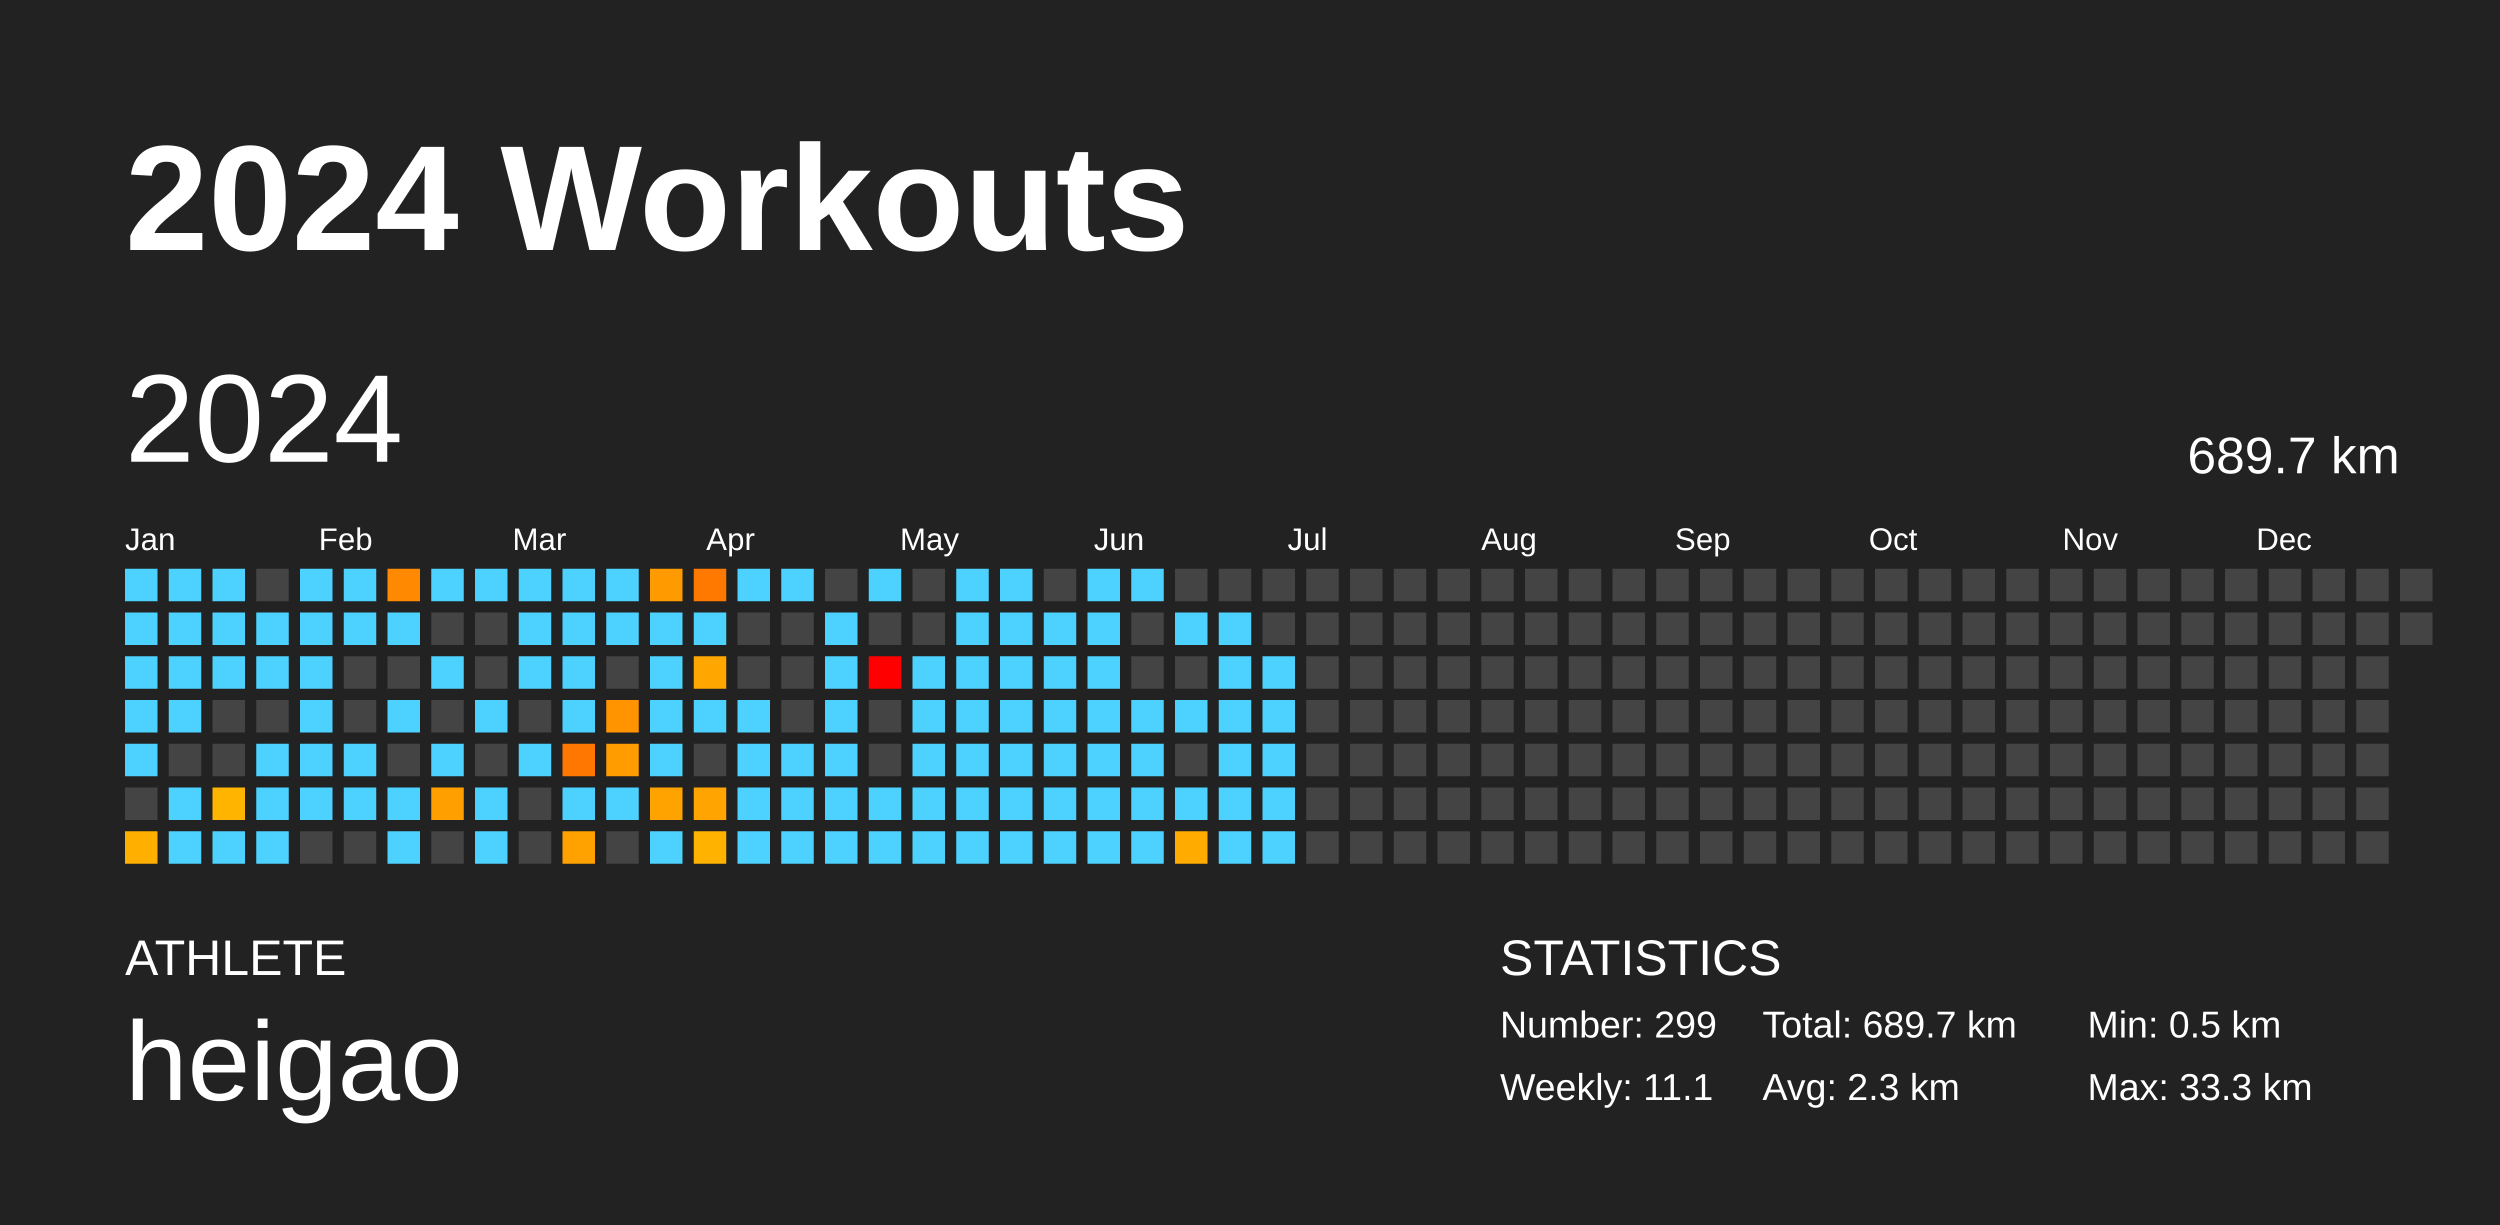
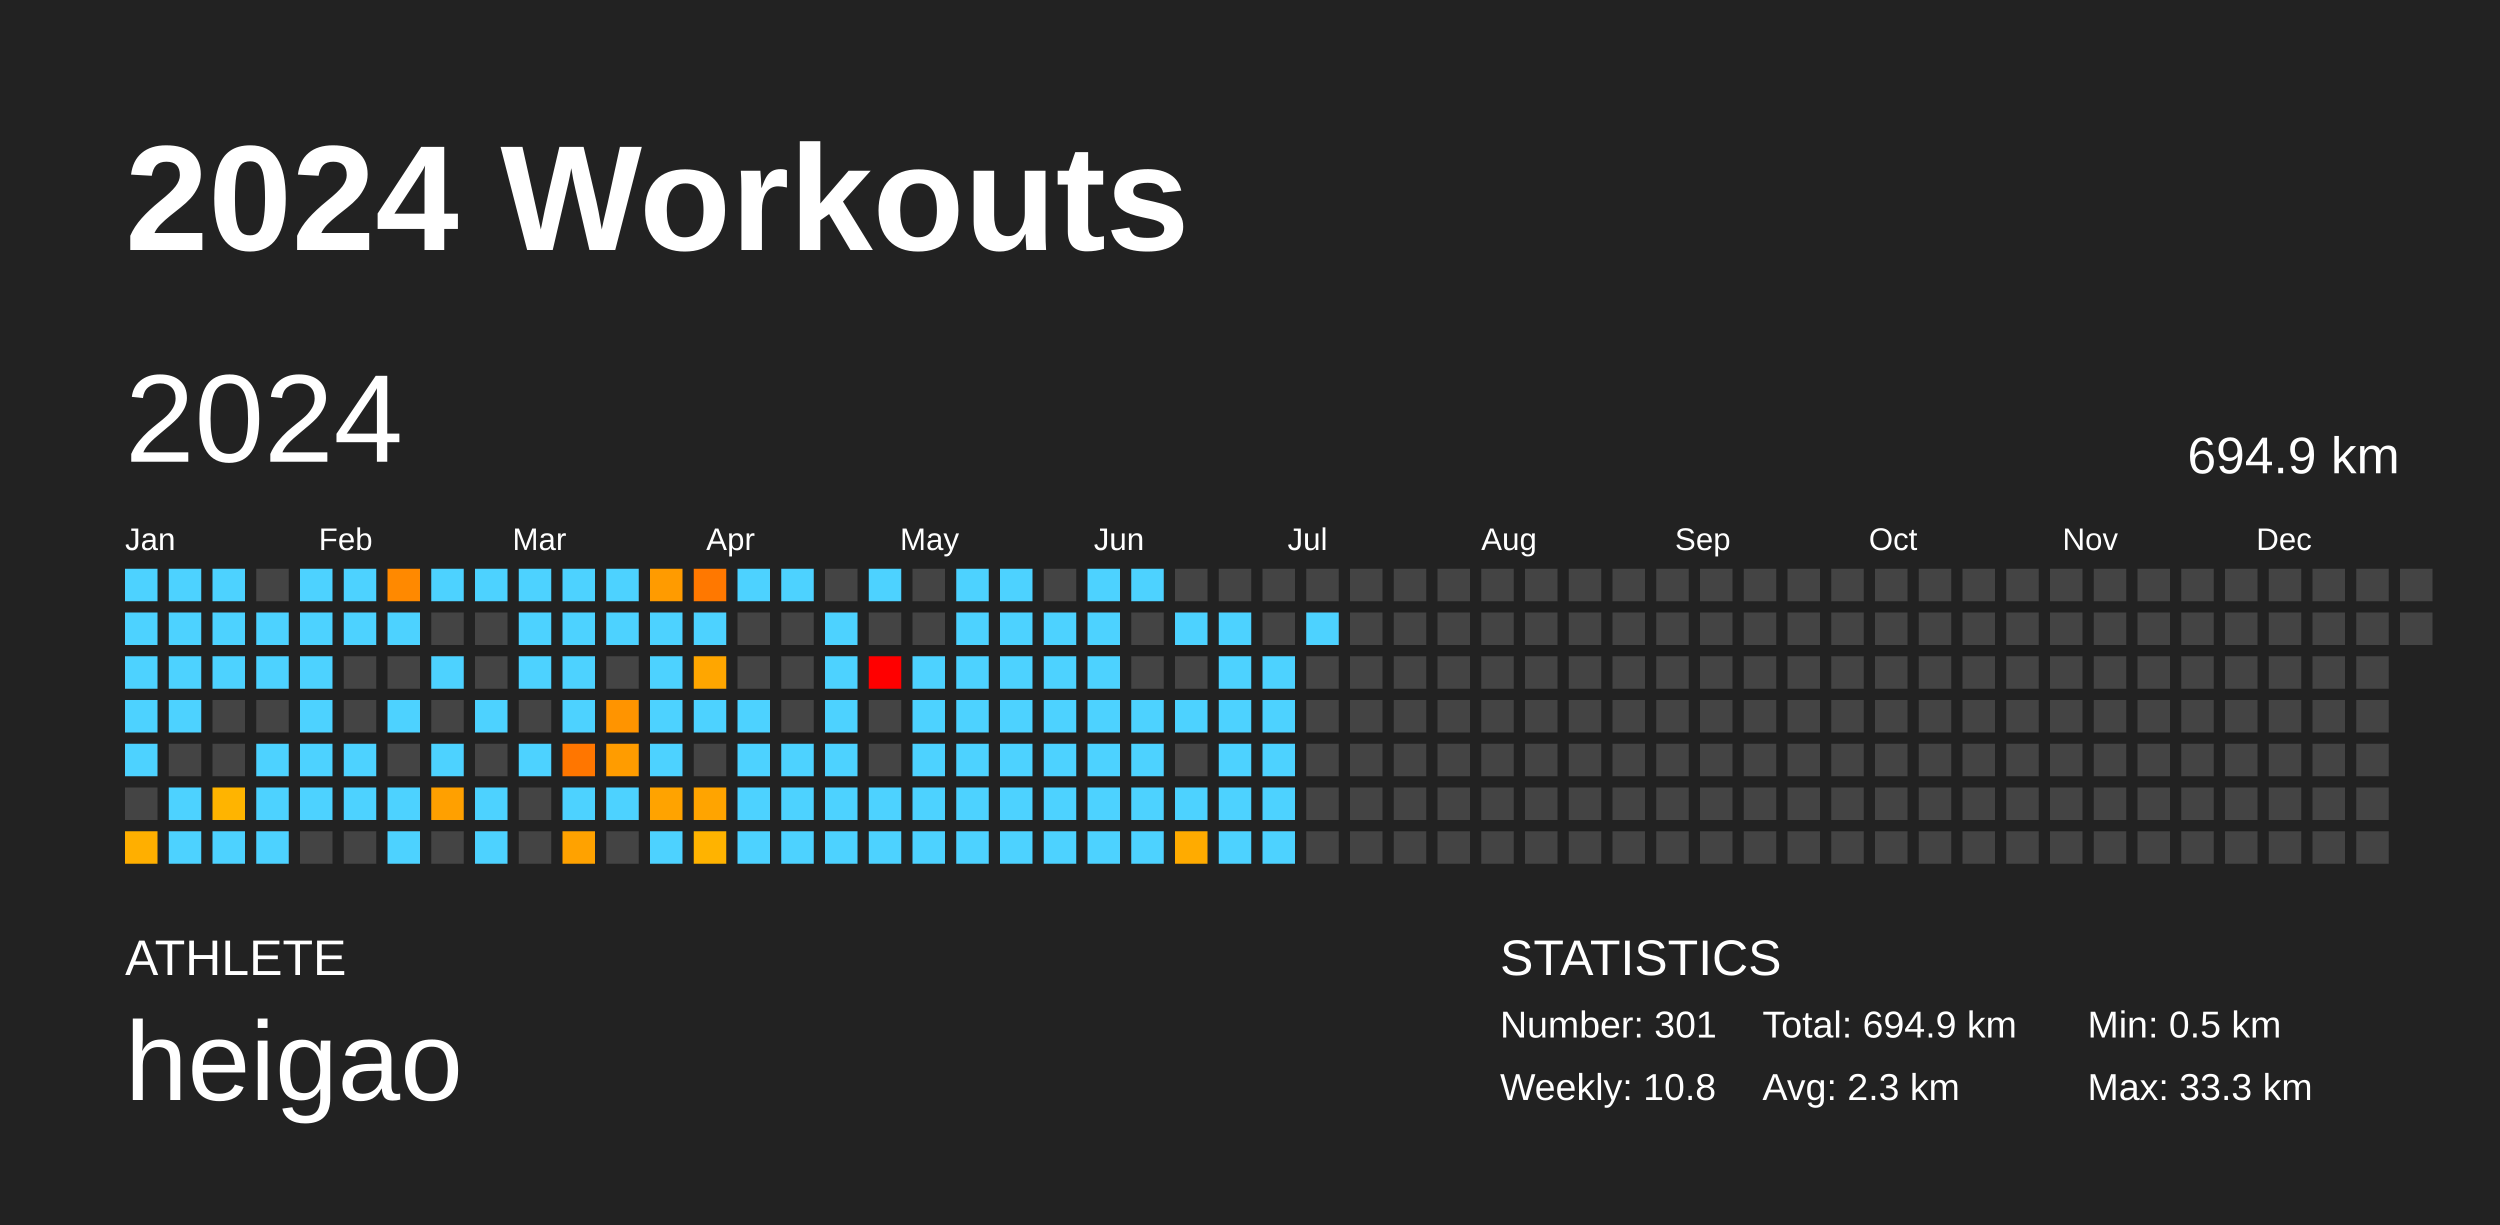
<svg xmlns="http://www.w3.org/2000/svg" baseProfile="full" height="98mm" version="1.1" viewBox="0,0,200,98" width="200mm">
  <defs />
  <rect fill="#222222" height="98" width="200" x="0" y="0" />
  <text fill="#FFFFFF" style="font-size:12px; font-family:Arial; font-weight:bold;" x="10" y="20">2024 Workouts</text>
  <text fill="#FFFFFF" style="font-size:4px; font-family:Arial" x="10" y="78">ATHLETE</text>
  <text fill="#FFFFFF" style="font-size:9px; font-family:Arial" x="10" y="88">heigao</text>
  <text fill="#FFFFFF" style="font-size:4px; font-family:Arial" x="120" y="78">STATISTICS</text>
-   <text fill="#FFFFFF" style="font-size:3px; font-family:Arial" x="120" y="83">Number: 299</text>
-   <text fill="#FFFFFF" style="font-size:3px; font-family:Arial" x="120" y="88">Weekly: 11.1</text>
-   <text fill="#FFFFFF" style="font-size:3px; font-family:Arial" x="141" y="83">Total: 689.7 km</text>
+   <text fill="#FFFFFF" style="font-size:3px; font-family:Arial" x="120" y="83">Number: 301</text>
+   <text fill="#FFFFFF" style="font-size:3px; font-family:Arial" x="120" y="88">Weekly: 10.8</text>
+   <text fill="#FFFFFF" style="font-size:3px; font-family:Arial" x="141" y="83">Total: 694.9 km</text>
  <text fill="#FFFFFF" style="font-size:3px; font-family:Arial" x="141" y="88">Avg: 2.3 km</text>
  <text fill="#FFFFFF" style="font-size:3px; font-family:Arial" x="167" y="83">Min: 0.5 km</text>
  <text fill="#FFFFFF" style="font-size:3px; font-family:Arial" x="167" y="88">Max: 33.3 km</text>
  <text dominant-baseline="hanging" fill="#FFFFFF" style="font-size:10.0px; font-family:Arial;" x="10" y="30">2024</text>
-   <text dominant-baseline="hanging" fill="#FFFFFF" style="font-size:4.125px; font-family:Arial;" x="175" y="35">689.7 km</text>
+   <text dominant-baseline="hanging" fill="#FFFFFF" style="font-size:4.125px; font-family:Arial;" x="175" y="35">694.9 km</text>
  <text fill="#FFFFFF" style="font-size:2.5px; font-family:Arial" x="10.0" y="44">Jan</text>
  <text fill="#FFFFFF" style="font-size:2.5px; font-family:Arial" x="25.5" y="44">Feb</text>
  <text fill="#FFFFFF" style="font-size:2.5px; font-family:Arial" x="41.0" y="44">Mar</text>
  <text fill="#FFFFFF" style="font-size:2.5px; font-family:Arial" x="56.5" y="44">Apr</text>
  <text fill="#FFFFFF" style="font-size:2.5px; font-family:Arial" x="72.0" y="44">May</text>
  <text fill="#FFFFFF" style="font-size:2.5px; font-family:Arial" x="87.5" y="44">Jun</text>
  <text fill="#FFFFFF" style="font-size:2.5px; font-family:Arial" x="103.0" y="44">Jul</text>
  <text fill="#FFFFFF" style="font-size:2.5px; font-family:Arial" x="118.5" y="44">Aug</text>
  <text fill="#FFFFFF" style="font-size:2.5px; font-family:Arial" x="134.0" y="44">Sep</text>
  <text fill="#FFFFFF" style="font-size:2.5px; font-family:Arial" x="149.5" y="44">Oct</text>
  <text fill="#FFFFFF" style="font-size:2.5px; font-family:Arial" x="165.0" y="44">Nov</text>
  <text fill="#FFFFFF" style="font-size:2.5px; font-family:Arial" x="180.5" y="44">Dec</text>
  <rect fill="#4dd2ff" height="2.6" width="2.6" x="10.0" y="45.5" />
  <rect fill="#4dd2ff" height="2.6" width="2.6" x="10.0" y="49.0" />
  <rect fill="#4dd2ff" height="2.6" width="2.6" x="10.0" y="52.5" />
  <rect fill="#4dd2ff" height="2.6" width="2.6" x="10.0" y="56.0" />
  <rect fill="#4dd2ff" height="2.6" width="2.6" x="10.0" y="59.5" />
  <rect fill="#444444" height="2.6" width="2.6" x="10.0" y="63.0" />
  <rect fill="#ffaf00" height="2.6" width="2.6" x="10.0" y="66.5" />
  <rect fill="#4dd2ff" height="2.6" width="2.6" x="13.5" y="45.5" />
  <rect fill="#4dd2ff" height="2.6" width="2.6" x="13.5" y="49.0" />
  <rect fill="#4dd2ff" height="2.6" width="2.6" x="13.5" y="52.5" />
  <rect fill="#4dd2ff" height="2.6" width="2.6" x="13.5" y="56.0" />
  <rect fill="#444444" height="2.6" width="2.6" x="13.5" y="59.5" />
  <rect fill="#4dd2ff" height="2.6" width="2.6" x="13.5" y="63.0" />
  <rect fill="#4dd2ff" height="2.6" width="2.6" x="13.5" y="66.5" />
  <rect fill="#4dd2ff" height="2.6" width="2.6" x="17.0" y="45.5" />
  <rect fill="#4dd2ff" height="2.6" width="2.6" x="17.0" y="49.0" />
  <rect fill="#4dd2ff" height="2.6" width="2.6" x="17.0" y="52.5" />
  <rect fill="#444444" height="2.6" width="2.6" x="17.0" y="56.0" />
  <rect fill="#444444" height="2.6" width="2.6" x="17.0" y="59.5" />
  <rect fill="#ffb400" height="2.6" width="2.6" x="17.0" y="63.0" />
  <rect fill="#4dd2ff" height="2.6" width="2.6" x="17.0" y="66.5" />
  <rect fill="#444444" height="2.6" width="2.6" x="20.5" y="45.5" />
  <rect fill="#4dd2ff" height="2.6" width="2.6" x="20.5" y="49.0" />
  <rect fill="#4dd2ff" height="2.6" width="2.6" x="20.5" y="52.5" />
  <rect fill="#444444" height="2.6" width="2.6" x="20.5" y="56.0" />
  <rect fill="#4dd2ff" height="2.6" width="2.6" x="20.5" y="59.5" />
  <rect fill="#4dd2ff" height="2.6" width="2.6" x="20.5" y="63.0" />
  <rect fill="#4dd2ff" height="2.6" width="2.6" x="20.5" y="66.5" />
  <rect fill="#4dd2ff" height="2.6" width="2.6" x="24.0" y="45.5" />
  <rect fill="#4dd2ff" height="2.6" width="2.6" x="24.0" y="49.0" />
  <rect fill="#4dd2ff" height="2.6" width="2.6" x="24.0" y="52.5" />
  <rect fill="#4dd2ff" height="2.6" width="2.6" x="24.0" y="56.0" />
  <rect fill="#4dd2ff" height="2.6" width="2.6" x="24.0" y="59.5" />
  <rect fill="#4dd2ff" height="2.6" width="2.6" x="24.0" y="63.0" />
  <rect fill="#444444" height="2.6" width="2.6" x="24.0" y="66.5" />
  <rect fill="#4dd2ff" height="2.6" width="2.6" x="27.5" y="45.5" />
  <rect fill="#4dd2ff" height="2.6" width="2.6" x="27.5" y="49.0" />
  <rect fill="#444444" height="2.6" width="2.6" x="27.5" y="52.5" />
  <rect fill="#444444" height="2.6" width="2.6" x="27.5" y="56.0" />
  <rect fill="#4dd2ff" height="2.6" width="2.6" x="27.5" y="59.5" />
  <rect fill="#4dd2ff" height="2.6" width="2.6" x="27.5" y="63.0" />
  <rect fill="#444444" height="2.6" width="2.6" x="27.5" y="66.5" />
  <rect fill="#ff8900" height="2.6" width="2.6" x="31.0" y="45.5" />
  <rect fill="#4dd2ff" height="2.6" width="2.6" x="31.0" y="49.0" />
  <rect fill="#444444" height="2.6" width="2.6" x="31.0" y="52.5" />
  <rect fill="#4dd2ff" height="2.6" width="2.6" x="31.0" y="56.0" />
  <rect fill="#444444" height="2.6" width="2.6" x="31.0" y="59.5" />
  <rect fill="#4dd2ff" height="2.6" width="2.6" x="31.0" y="63.0" />
  <rect fill="#4dd2ff" height="2.6" width="2.6" x="31.0" y="66.5" />
  <rect fill="#4dd2ff" height="2.6" width="2.6" x="34.5" y="45.5" />
  <rect fill="#444444" height="2.6" width="2.6" x="34.5" y="49.0" />
  <rect fill="#4dd2ff" height="2.6" width="2.6" x="34.5" y="52.5" />
  <rect fill="#444444" height="2.6" width="2.6" x="34.5" y="56.0" />
  <rect fill="#4dd2ff" height="2.6" width="2.6" x="34.5" y="59.5" />
  <rect fill="#ffa000" height="2.6" width="2.6" x="34.5" y="63.0" />
  <rect fill="#444444" height="2.6" width="2.6" x="34.5" y="66.5" />
  <rect fill="#4dd2ff" height="2.6" width="2.6" x="38.0" y="45.5" />
  <rect fill="#444444" height="2.6" width="2.6" x="38.0" y="49.0" />
  <rect fill="#444444" height="2.6" width="2.6" x="38.0" y="52.5" />
  <rect fill="#4dd2ff" height="2.6" width="2.6" x="38.0" y="56.0" />
  <rect fill="#444444" height="2.6" width="2.6" x="38.0" y="59.5" />
  <rect fill="#4dd2ff" height="2.6" width="2.6" x="38.0" y="63.0" />
  <rect fill="#4dd2ff" height="2.6" width="2.6" x="38.0" y="66.5" />
  <rect fill="#4dd2ff" height="2.6" width="2.6" x="41.5" y="45.5" />
  <rect fill="#4dd2ff" height="2.6" width="2.6" x="41.5" y="49.0" />
  <rect fill="#4dd2ff" height="2.6" width="2.6" x="41.5" y="52.5" />
  <rect fill="#444444" height="2.6" width="2.6" x="41.5" y="56.0" />
  <rect fill="#4dd2ff" height="2.6" width="2.6" x="41.5" y="59.5" />
  <rect fill="#444444" height="2.6" width="2.6" x="41.5" y="63.0" />
  <rect fill="#444444" height="2.6" width="2.6" x="41.5" y="66.5" />
  <rect fill="#4dd2ff" height="2.6" width="2.6" x="45.0" y="45.5" />
  <rect fill="#4dd2ff" height="2.6" width="2.6" x="45.0" y="49.0" />
  <rect fill="#4dd2ff" height="2.6" width="2.6" x="45.0" y="52.5" />
  <rect fill="#4dd2ff" height="2.6" width="2.6" x="45.0" y="56.0" />
  <rect fill="#ff7600" height="2.6" width="2.6" x="45.0" y="59.5" />
  <rect fill="#4dd2ff" height="2.6" width="2.6" x="45.0" y="63.0" />
  <rect fill="#ffa200" height="2.6" width="2.6" x="45.0" y="66.5" />
  <rect fill="#4dd2ff" height="2.6" width="2.6" x="48.5" y="45.5" />
  <rect fill="#4dd2ff" height="2.6" width="2.6" x="48.5" y="49.0" />
  <rect fill="#444444" height="2.6" width="2.6" x="48.5" y="52.5" />
  <rect fill="#ff9400" height="2.6" width="2.6" x="48.5" y="56.0" />
  <rect fill="#ff9c00" height="2.6" width="2.6" x="48.5" y="59.5" />
  <rect fill="#4dd2ff" height="2.6" width="2.6" x="48.5" y="63.0" />
  <rect fill="#444444" height="2.6" width="2.6" x="48.5" y="66.5" />
  <rect fill="#ff9b00" height="2.6" width="2.6" x="52.0" y="45.5" />
  <rect fill="#4dd2ff" height="2.6" width="2.6" x="52.0" y="49.0" />
  <rect fill="#4dd2ff" height="2.6" width="2.6" x="52.0" y="52.5" />
  <rect fill="#4dd2ff" height="2.6" width="2.6" x="52.0" y="56.0" />
  <rect fill="#4dd2ff" height="2.6" width="2.6" x="52.0" y="59.5" />
  <rect fill="#ffa300" height="2.6" width="2.6" x="52.0" y="63.0" />
  <rect fill="#4dd2ff" height="2.6" width="2.6" x="52.0" y="66.5" />
  <rect fill="#ff7800" height="2.6" width="2.6" x="55.5" y="45.5" />
  <rect fill="#4dd2ff" height="2.6" width="2.6" x="55.5" y="49.0" />
  <rect fill="#ffa600" height="2.6" width="2.6" x="55.5" y="52.5" />
  <rect fill="#4dd2ff" height="2.6" width="2.6" x="55.5" y="56.0" />
  <rect fill="#444444" height="2.6" width="2.6" x="55.5" y="59.5" />
  <rect fill="#ffa400" height="2.6" width="2.6" x="55.5" y="63.0" />
  <rect fill="#ffb300" height="2.6" width="2.6" x="55.5" y="66.5" />
  <rect fill="#4dd2ff" height="2.6" width="2.6" x="59.0" y="45.5" />
  <rect fill="#444444" height="2.6" width="2.6" x="59.0" y="49.0" />
  <rect fill="#444444" height="2.6" width="2.6" x="59.0" y="52.5" />
  <rect fill="#4dd2ff" height="2.6" width="2.6" x="59.0" y="56.0" />
  <rect fill="#4dd2ff" height="2.6" width="2.6" x="59.0" y="59.5" />
  <rect fill="#4dd2ff" height="2.6" width="2.6" x="59.0" y="63.0" />
  <rect fill="#4dd2ff" height="2.6" width="2.6" x="59.0" y="66.5" />
  <rect fill="#4dd2ff" height="2.6" width="2.6" x="62.5" y="45.5" />
  <rect fill="#444444" height="2.6" width="2.6" x="62.5" y="49.0" />
  <rect fill="#444444" height="2.6" width="2.6" x="62.5" y="52.5" />
  <rect fill="#444444" height="2.6" width="2.6" x="62.5" y="56.0" />
  <rect fill="#4dd2ff" height="2.6" width="2.6" x="62.5" y="59.5" />
  <rect fill="#4dd2ff" height="2.6" width="2.6" x="62.5" y="63.0" />
  <rect fill="#4dd2ff" height="2.6" width="2.6" x="62.5" y="66.5" />
  <rect fill="#444444" height="2.6" width="2.6" x="66.0" y="45.5" />
  <rect fill="#4dd2ff" height="2.6" width="2.6" x="66.0" y="49.0" />
  <rect fill="#4dd2ff" height="2.6" width="2.6" x="66.0" y="52.5" />
  <rect fill="#4dd2ff" height="2.6" width="2.6" x="66.0" y="56.0" />
  <rect fill="#4dd2ff" height="2.6" width="2.6" x="66.0" y="59.5" />
  <rect fill="#4dd2ff" height="2.6" width="2.6" x="66.0" y="63.0" />
  <rect fill="#4dd2ff" height="2.6" width="2.6" x="66.0" y="66.5" />
  <rect fill="#4dd2ff" height="2.6" width="2.6" x="69.5" y="45.5" />
  <rect fill="#444444" height="2.6" width="2.6" x="69.5" y="49.0" />
  <rect fill="red" height="2.6" width="2.6" x="69.5" y="52.5" />
  <rect fill="#444444" height="2.6" width="2.6" x="69.5" y="56.0" />
  <rect fill="#444444" height="2.6" width="2.6" x="69.5" y="59.5" />
  <rect fill="#4dd2ff" height="2.6" width="2.6" x="69.5" y="63.0" />
  <rect fill="#4dd2ff" height="2.6" width="2.6" x="69.5" y="66.5" />
  <rect fill="#444444" height="2.6" width="2.6" x="73.0" y="45.5" />
  <rect fill="#444444" height="2.6" width="2.6" x="73.0" y="49.0" />
  <rect fill="#4dd2ff" height="2.6" width="2.6" x="73.0" y="52.5" />
  <rect fill="#4dd2ff" height="2.6" width="2.6" x="73.0" y="56.0" />
  <rect fill="#4dd2ff" height="2.6" width="2.6" x="73.0" y="59.5" />
  <rect fill="#4dd2ff" height="2.6" width="2.6" x="73.0" y="63.0" />
  <rect fill="#4dd2ff" height="2.6" width="2.6" x="73.0" y="66.5" />
  <rect fill="#4dd2ff" height="2.6" width="2.6" x="76.5" y="45.5" />
  <rect fill="#4dd2ff" height="2.6" width="2.6" x="76.5" y="49.0" />
  <rect fill="#4dd2ff" height="2.6" width="2.6" x="76.5" y="52.5" />
  <rect fill="#4dd2ff" height="2.6" width="2.6" x="76.5" y="56.0" />
  <rect fill="#4dd2ff" height="2.6" width="2.6" x="76.5" y="59.5" />
  <rect fill="#4dd2ff" height="2.6" width="2.6" x="76.5" y="63.0" />
  <rect fill="#4dd2ff" height="2.6" width="2.6" x="76.5" y="66.5" />
  <rect fill="#4dd2ff" height="2.6" width="2.6" x="80.0" y="45.5" />
  <rect fill="#4dd2ff" height="2.6" width="2.6" x="80.0" y="49.0" />
  <rect fill="#4dd2ff" height="2.6" width="2.6" x="80.0" y="52.5" />
  <rect fill="#4dd2ff" height="2.6" width="2.6" x="80.0" y="56.0" />
  <rect fill="#4dd2ff" height="2.6" width="2.6" x="80.0" y="59.5" />
  <rect fill="#4dd2ff" height="2.6" width="2.6" x="80.0" y="63.0" />
  <rect fill="#4dd2ff" height="2.6" width="2.6" x="80.0" y="66.5" />
  <rect fill="#444444" height="2.6" width="2.6" x="83.5" y="45.5" />
  <rect fill="#4dd2ff" height="2.6" width="2.6" x="83.5" y="49.0" />
  <rect fill="#4dd2ff" height="2.6" width="2.6" x="83.5" y="52.5" />
  <rect fill="#4dd2ff" height="2.6" width="2.6" x="83.5" y="56.0" />
  <rect fill="#4dd2ff" height="2.6" width="2.6" x="83.5" y="59.5" />
  <rect fill="#4dd2ff" height="2.6" width="2.6" x="83.5" y="63.0" />
  <rect fill="#4dd2ff" height="2.6" width="2.6" x="83.5" y="66.5" />
  <rect fill="#4dd2ff" height="2.6" width="2.6" x="87.0" y="45.5" />
  <rect fill="#4dd2ff" height="2.6" width="2.6" x="87.0" y="49.0" />
  <rect fill="#4dd2ff" height="2.6" width="2.6" x="87.0" y="52.5" />
  <rect fill="#4dd2ff" height="2.6" width="2.6" x="87.0" y="56.0" />
  <rect fill="#4dd2ff" height="2.6" width="2.6" x="87.0" y="59.5" />
  <rect fill="#4dd2ff" height="2.6" width="2.6" x="87.0" y="63.0" />
  <rect fill="#4dd2ff" height="2.6" width="2.6" x="87.0" y="66.5" />
  <rect fill="#4dd2ff" height="2.6" width="2.6" x="90.5" y="45.5" />
  <rect fill="#444444" height="2.6" width="2.6" x="90.5" y="49.0" />
  <rect fill="#444444" height="2.6" width="2.6" x="90.5" y="52.5" />
  <rect fill="#4dd2ff" height="2.6" width="2.6" x="90.5" y="56.0" />
  <rect fill="#4dd2ff" height="2.6" width="2.6" x="90.5" y="59.5" />
  <rect fill="#4dd2ff" height="2.6" width="2.6" x="90.5" y="63.0" />
  <rect fill="#4dd2ff" height="2.6" width="2.6" x="90.5" y="66.5" />
  <rect fill="#444444" height="2.6" width="2.6" x="94.0" y="45.5" />
  <rect fill="#4dd2ff" height="2.6" width="2.6" x="94.0" y="49.0" />
  <rect fill="#444444" height="2.6" width="2.6" x="94.0" y="52.5" />
  <rect fill="#4dd2ff" height="2.6" width="2.6" x="94.0" y="56.0" />
  <rect fill="#444444" height="2.6" width="2.6" x="94.0" y="59.5" />
  <rect fill="#4dd2ff" height="2.6" width="2.6" x="94.0" y="63.0" />
  <rect fill="#ffab00" height="2.6" width="2.6" x="94.0" y="66.5" />
  <rect fill="#444444" height="2.6" width="2.6" x="97.5" y="45.5" />
  <rect fill="#4dd2ff" height="2.6" width="2.6" x="97.5" y="49.0" />
  <rect fill="#4dd2ff" height="2.6" width="2.6" x="97.5" y="52.5" />
  <rect fill="#4dd2ff" height="2.6" width="2.6" x="97.5" y="56.0" />
  <rect fill="#4dd2ff" height="2.6" width="2.6" x="97.5" y="59.5" />
  <rect fill="#4dd2ff" height="2.6" width="2.6" x="97.5" y="63.0" />
  <rect fill="#4dd2ff" height="2.6" width="2.6" x="97.5" y="66.5" />
  <rect fill="#444444" height="2.6" width="2.6" x="101.0" y="45.5" />
  <rect fill="#444444" height="2.6" width="2.6" x="101.0" y="49.0" />
  <rect fill="#4dd2ff" height="2.6" width="2.6" x="101.0" y="52.5" />
  <rect fill="#4dd2ff" height="2.6" width="2.6" x="101.0" y="56.0" />
  <rect fill="#4dd2ff" height="2.6" width="2.6" x="101.0" y="59.5" />
  <rect fill="#4dd2ff" height="2.6" width="2.6" x="101.0" y="63.0" />
  <rect fill="#4dd2ff" height="2.6" width="2.6" x="101.0" y="66.5" />
  <rect fill="#444444" height="2.6" width="2.6" x="104.5" y="45.5" />
-   <rect fill="#444444" height="2.6" width="2.6" x="104.5" y="49.0" />
+   <rect fill="#4dd2ff" height="2.6" width="2.6" x="104.5" y="49.0" />
  <rect fill="#444444" height="2.6" width="2.6" x="104.5" y="52.5" />
  <rect fill="#444444" height="2.6" width="2.6" x="104.5" y="56.0" />
  <rect fill="#444444" height="2.6" width="2.6" x="104.5" y="59.5" />
  <rect fill="#444444" height="2.6" width="2.6" x="104.5" y="63.0" />
  <rect fill="#444444" height="2.6" width="2.6" x="104.5" y="66.5" />
  <rect fill="#444444" height="2.6" width="2.6" x="108.0" y="45.5" />
  <rect fill="#444444" height="2.6" width="2.6" x="108.0" y="49.0" />
  <rect fill="#444444" height="2.6" width="2.6" x="108.0" y="52.5" />
  <rect fill="#444444" height="2.6" width="2.6" x="108.0" y="56.0" />
  <rect fill="#444444" height="2.6" width="2.6" x="108.0" y="59.5" />
  <rect fill="#444444" height="2.6" width="2.6" x="108.0" y="63.0" />
  <rect fill="#444444" height="2.6" width="2.6" x="108.0" y="66.5" />
  <rect fill="#444444" height="2.6" width="2.6" x="111.5" y="45.5" />
  <rect fill="#444444" height="2.6" width="2.6" x="111.5" y="49.0" />
  <rect fill="#444444" height="2.6" width="2.6" x="111.5" y="52.5" />
  <rect fill="#444444" height="2.6" width="2.6" x="111.5" y="56.0" />
  <rect fill="#444444" height="2.6" width="2.6" x="111.5" y="59.5" />
  <rect fill="#444444" height="2.6" width="2.6" x="111.5" y="63.0" />
  <rect fill="#444444" height="2.6" width="2.6" x="111.5" y="66.5" />
  <rect fill="#444444" height="2.6" width="2.6" x="115.0" y="45.5" />
  <rect fill="#444444" height="2.6" width="2.6" x="115.0" y="49.0" />
  <rect fill="#444444" height="2.6" width="2.6" x="115.0" y="52.5" />
  <rect fill="#444444" height="2.6" width="2.6" x="115.0" y="56.0" />
  <rect fill="#444444" height="2.6" width="2.6" x="115.0" y="59.5" />
  <rect fill="#444444" height="2.6" width="2.6" x="115.0" y="63.0" />
  <rect fill="#444444" height="2.6" width="2.6" x="115.0" y="66.5" />
  <rect fill="#444444" height="2.6" width="2.6" x="118.5" y="45.5" />
  <rect fill="#444444" height="2.6" width="2.6" x="118.5" y="49.0" />
  <rect fill="#444444" height="2.6" width="2.6" x="118.5" y="52.5" />
  <rect fill="#444444" height="2.6" width="2.6" x="118.5" y="56.0" />
  <rect fill="#444444" height="2.6" width="2.6" x="118.5" y="59.5" />
  <rect fill="#444444" height="2.6" width="2.6" x="118.5" y="63.0" />
  <rect fill="#444444" height="2.6" width="2.6" x="118.5" y="66.5" />
  <rect fill="#444444" height="2.6" width="2.6" x="122.0" y="45.5" />
  <rect fill="#444444" height="2.6" width="2.6" x="122.0" y="49.0" />
  <rect fill="#444444" height="2.6" width="2.6" x="122.0" y="52.5" />
  <rect fill="#444444" height="2.6" width="2.6" x="122.0" y="56.0" />
  <rect fill="#444444" height="2.6" width="2.6" x="122.0" y="59.5" />
  <rect fill="#444444" height="2.6" width="2.6" x="122.0" y="63.0" />
  <rect fill="#444444" height="2.6" width="2.6" x="122.0" y="66.5" />
  <rect fill="#444444" height="2.6" width="2.6" x="125.5" y="45.5" />
  <rect fill="#444444" height="2.6" width="2.6" x="125.5" y="49.0" />
  <rect fill="#444444" height="2.6" width="2.6" x="125.5" y="52.5" />
  <rect fill="#444444" height="2.6" width="2.6" x="125.5" y="56.0" />
  <rect fill="#444444" height="2.6" width="2.6" x="125.5" y="59.5" />
  <rect fill="#444444" height="2.6" width="2.6" x="125.5" y="63.0" />
  <rect fill="#444444" height="2.6" width="2.6" x="125.5" y="66.5" />
  <rect fill="#444444" height="2.6" width="2.6" x="129.0" y="45.5" />
  <rect fill="#444444" height="2.6" width="2.6" x="129.0" y="49.0" />
  <rect fill="#444444" height="2.6" width="2.6" x="129.0" y="52.5" />
  <rect fill="#444444" height="2.6" width="2.6" x="129.0" y="56.0" />
  <rect fill="#444444" height="2.6" width="2.6" x="129.0" y="59.5" />
  <rect fill="#444444" height="2.6" width="2.6" x="129.0" y="63.0" />
  <rect fill="#444444" height="2.6" width="2.6" x="129.0" y="66.5" />
  <rect fill="#444444" height="2.6" width="2.6" x="132.5" y="45.5" />
  <rect fill="#444444" height="2.6" width="2.6" x="132.5" y="49.0" />
  <rect fill="#444444" height="2.6" width="2.6" x="132.5" y="52.5" />
  <rect fill="#444444" height="2.6" width="2.6" x="132.5" y="56.0" />
  <rect fill="#444444" height="2.6" width="2.6" x="132.5" y="59.5" />
  <rect fill="#444444" height="2.6" width="2.6" x="132.5" y="63.0" />
  <rect fill="#444444" height="2.6" width="2.6" x="132.5" y="66.5" />
  <rect fill="#444444" height="2.6" width="2.6" x="136.0" y="45.5" />
  <rect fill="#444444" height="2.6" width="2.6" x="136.0" y="49.0" />
  <rect fill="#444444" height="2.6" width="2.6" x="136.0" y="52.5" />
  <rect fill="#444444" height="2.6" width="2.6" x="136.0" y="56.0" />
  <rect fill="#444444" height="2.6" width="2.6" x="136.0" y="59.5" />
  <rect fill="#444444" height="2.6" width="2.6" x="136.0" y="63.0" />
  <rect fill="#444444" height="2.6" width="2.6" x="136.0" y="66.5" />
  <rect fill="#444444" height="2.6" width="2.6" x="139.5" y="45.5" />
  <rect fill="#444444" height="2.6" width="2.6" x="139.5" y="49.0" />
  <rect fill="#444444" height="2.6" width="2.6" x="139.5" y="52.5" />
  <rect fill="#444444" height="2.6" width="2.6" x="139.5" y="56.0" />
  <rect fill="#444444" height="2.6" width="2.6" x="139.5" y="59.5" />
  <rect fill="#444444" height="2.6" width="2.6" x="139.5" y="63.0" />
  <rect fill="#444444" height="2.6" width="2.6" x="139.5" y="66.5" />
  <rect fill="#444444" height="2.6" width="2.6" x="143.0" y="45.5" />
  <rect fill="#444444" height="2.6" width="2.6" x="143.0" y="49.0" />
  <rect fill="#444444" height="2.6" width="2.6" x="143.0" y="52.5" />
  <rect fill="#444444" height="2.6" width="2.6" x="143.0" y="56.0" />
  <rect fill="#444444" height="2.6" width="2.6" x="143.0" y="59.5" />
  <rect fill="#444444" height="2.6" width="2.6" x="143.0" y="63.0" />
  <rect fill="#444444" height="2.6" width="2.6" x="143.0" y="66.5" />
  <rect fill="#444444" height="2.6" width="2.6" x="146.5" y="45.5" />
  <rect fill="#444444" height="2.6" width="2.6" x="146.5" y="49.0" />
  <rect fill="#444444" height="2.6" width="2.6" x="146.5" y="52.5" />
  <rect fill="#444444" height="2.6" width="2.6" x="146.5" y="56.0" />
  <rect fill="#444444" height="2.6" width="2.6" x="146.5" y="59.5" />
  <rect fill="#444444" height="2.6" width="2.6" x="146.5" y="63.0" />
  <rect fill="#444444" height="2.6" width="2.6" x="146.5" y="66.5" />
  <rect fill="#444444" height="2.6" width="2.6" x="150.0" y="45.5" />
  <rect fill="#444444" height="2.6" width="2.6" x="150.0" y="49.0" />
  <rect fill="#444444" height="2.6" width="2.6" x="150.0" y="52.5" />
  <rect fill="#444444" height="2.6" width="2.6" x="150.0" y="56.0" />
  <rect fill="#444444" height="2.6" width="2.6" x="150.0" y="59.5" />
  <rect fill="#444444" height="2.6" width="2.6" x="150.0" y="63.0" />
  <rect fill="#444444" height="2.6" width="2.6" x="150.0" y="66.5" />
  <rect fill="#444444" height="2.6" width="2.6" x="153.5" y="45.5" />
  <rect fill="#444444" height="2.6" width="2.6" x="153.5" y="49.0" />
  <rect fill="#444444" height="2.6" width="2.6" x="153.5" y="52.5" />
  <rect fill="#444444" height="2.6" width="2.6" x="153.5" y="56.0" />
  <rect fill="#444444" height="2.6" width="2.6" x="153.5" y="59.5" />
  <rect fill="#444444" height="2.6" width="2.6" x="153.5" y="63.0" />
  <rect fill="#444444" height="2.6" width="2.6" x="153.5" y="66.5" />
  <rect fill="#444444" height="2.6" width="2.6" x="157.0" y="45.5" />
  <rect fill="#444444" height="2.6" width="2.6" x="157.0" y="49.0" />
  <rect fill="#444444" height="2.6" width="2.6" x="157.0" y="52.5" />
  <rect fill="#444444" height="2.6" width="2.6" x="157.0" y="56.0" />
  <rect fill="#444444" height="2.6" width="2.6" x="157.0" y="59.5" />
  <rect fill="#444444" height="2.6" width="2.6" x="157.0" y="63.0" />
  <rect fill="#444444" height="2.6" width="2.6" x="157.0" y="66.5" />
  <rect fill="#444444" height="2.6" width="2.6" x="160.5" y="45.5" />
  <rect fill="#444444" height="2.6" width="2.6" x="160.5" y="49.0" />
  <rect fill="#444444" height="2.6" width="2.6" x="160.5" y="52.5" />
  <rect fill="#444444" height="2.6" width="2.6" x="160.5" y="56.0" />
  <rect fill="#444444" height="2.6" width="2.6" x="160.5" y="59.5" />
  <rect fill="#444444" height="2.6" width="2.6" x="160.5" y="63.0" />
  <rect fill="#444444" height="2.6" width="2.6" x="160.5" y="66.5" />
  <rect fill="#444444" height="2.6" width="2.6" x="164.0" y="45.5" />
  <rect fill="#444444" height="2.6" width="2.6" x="164.0" y="49.0" />
  <rect fill="#444444" height="2.6" width="2.6" x="164.0" y="52.5" />
  <rect fill="#444444" height="2.6" width="2.6" x="164.0" y="56.0" />
  <rect fill="#444444" height="2.6" width="2.6" x="164.0" y="59.5" />
  <rect fill="#444444" height="2.6" width="2.6" x="164.0" y="63.0" />
  <rect fill="#444444" height="2.6" width="2.6" x="164.0" y="66.5" />
  <rect fill="#444444" height="2.6" width="2.6" x="167.5" y="45.5" />
  <rect fill="#444444" height="2.6" width="2.6" x="167.5" y="49.0" />
  <rect fill="#444444" height="2.6" width="2.6" x="167.5" y="52.5" />
  <rect fill="#444444" height="2.6" width="2.6" x="167.5" y="56.0" />
  <rect fill="#444444" height="2.6" width="2.6" x="167.5" y="59.5" />
  <rect fill="#444444" height="2.6" width="2.6" x="167.5" y="63.0" />
  <rect fill="#444444" height="2.6" width="2.6" x="167.5" y="66.5" />
  <rect fill="#444444" height="2.6" width="2.6" x="171.0" y="45.5" />
  <rect fill="#444444" height="2.6" width="2.6" x="171.0" y="49.0" />
  <rect fill="#444444" height="2.6" width="2.6" x="171.0" y="52.5" />
  <rect fill="#444444" height="2.6" width="2.6" x="171.0" y="56.0" />
  <rect fill="#444444" height="2.6" width="2.6" x="171.0" y="59.5" />
  <rect fill="#444444" height="2.6" width="2.6" x="171.0" y="63.0" />
  <rect fill="#444444" height="2.6" width="2.6" x="171.0" y="66.5" />
  <rect fill="#444444" height="2.6" width="2.6" x="174.5" y="45.5" />
  <rect fill="#444444" height="2.6" width="2.6" x="174.5" y="49.0" />
  <rect fill="#444444" height="2.6" width="2.6" x="174.5" y="52.5" />
  <rect fill="#444444" height="2.6" width="2.6" x="174.5" y="56.0" />
  <rect fill="#444444" height="2.6" width="2.6" x="174.5" y="59.5" />
  <rect fill="#444444" height="2.6" width="2.6" x="174.5" y="63.0" />
  <rect fill="#444444" height="2.6" width="2.6" x="174.5" y="66.5" />
  <rect fill="#444444" height="2.6" width="2.6" x="178.0" y="45.5" />
  <rect fill="#444444" height="2.6" width="2.6" x="178.0" y="49.0" />
  <rect fill="#444444" height="2.6" width="2.6" x="178.0" y="52.5" />
  <rect fill="#444444" height="2.6" width="2.6" x="178.0" y="56.0" />
  <rect fill="#444444" height="2.6" width="2.6" x="178.0" y="59.5" />
  <rect fill="#444444" height="2.6" width="2.6" x="178.0" y="63.0" />
  <rect fill="#444444" height="2.6" width="2.6" x="178.0" y="66.5" />
  <rect fill="#444444" height="2.6" width="2.6" x="181.5" y="45.5" />
  <rect fill="#444444" height="2.6" width="2.6" x="181.5" y="49.0" />
  <rect fill="#444444" height="2.6" width="2.6" x="181.5" y="52.5" />
  <rect fill="#444444" height="2.6" width="2.6" x="181.5" y="56.0" />
  <rect fill="#444444" height="2.6" width="2.6" x="181.5" y="59.5" />
  <rect fill="#444444" height="2.6" width="2.6" x="181.5" y="63.0" />
  <rect fill="#444444" height="2.6" width="2.6" x="181.5" y="66.5" />
  <rect fill="#444444" height="2.6" width="2.6" x="185.0" y="45.5" />
  <rect fill="#444444" height="2.6" width="2.6" x="185.0" y="49.0" />
  <rect fill="#444444" height="2.6" width="2.6" x="185.0" y="52.5" />
  <rect fill="#444444" height="2.6" width="2.6" x="185.0" y="56.0" />
  <rect fill="#444444" height="2.6" width="2.6" x="185.0" y="59.5" />
  <rect fill="#444444" height="2.6" width="2.6" x="185.0" y="63.0" />
  <rect fill="#444444" height="2.6" width="2.6" x="185.0" y="66.5" />
  <rect fill="#444444" height="2.6" width="2.6" x="188.5" y="45.5" />
  <rect fill="#444444" height="2.6" width="2.6" x="188.5" y="49.0" />
  <rect fill="#444444" height="2.6" width="2.6" x="188.5" y="52.5" />
  <rect fill="#444444" height="2.6" width="2.6" x="188.5" y="56.0" />
  <rect fill="#444444" height="2.6" width="2.6" x="188.5" y="59.5" />
  <rect fill="#444444" height="2.6" width="2.6" x="188.5" y="63.0" />
  <rect fill="#444444" height="2.6" width="2.6" x="188.5" y="66.5" />
  <rect fill="#444444" height="2.6" width="2.6" x="192.0" y="45.5" />
  <rect fill="#444444" height="2.6" width="2.6" x="192.0" y="49.0" />
</svg>
